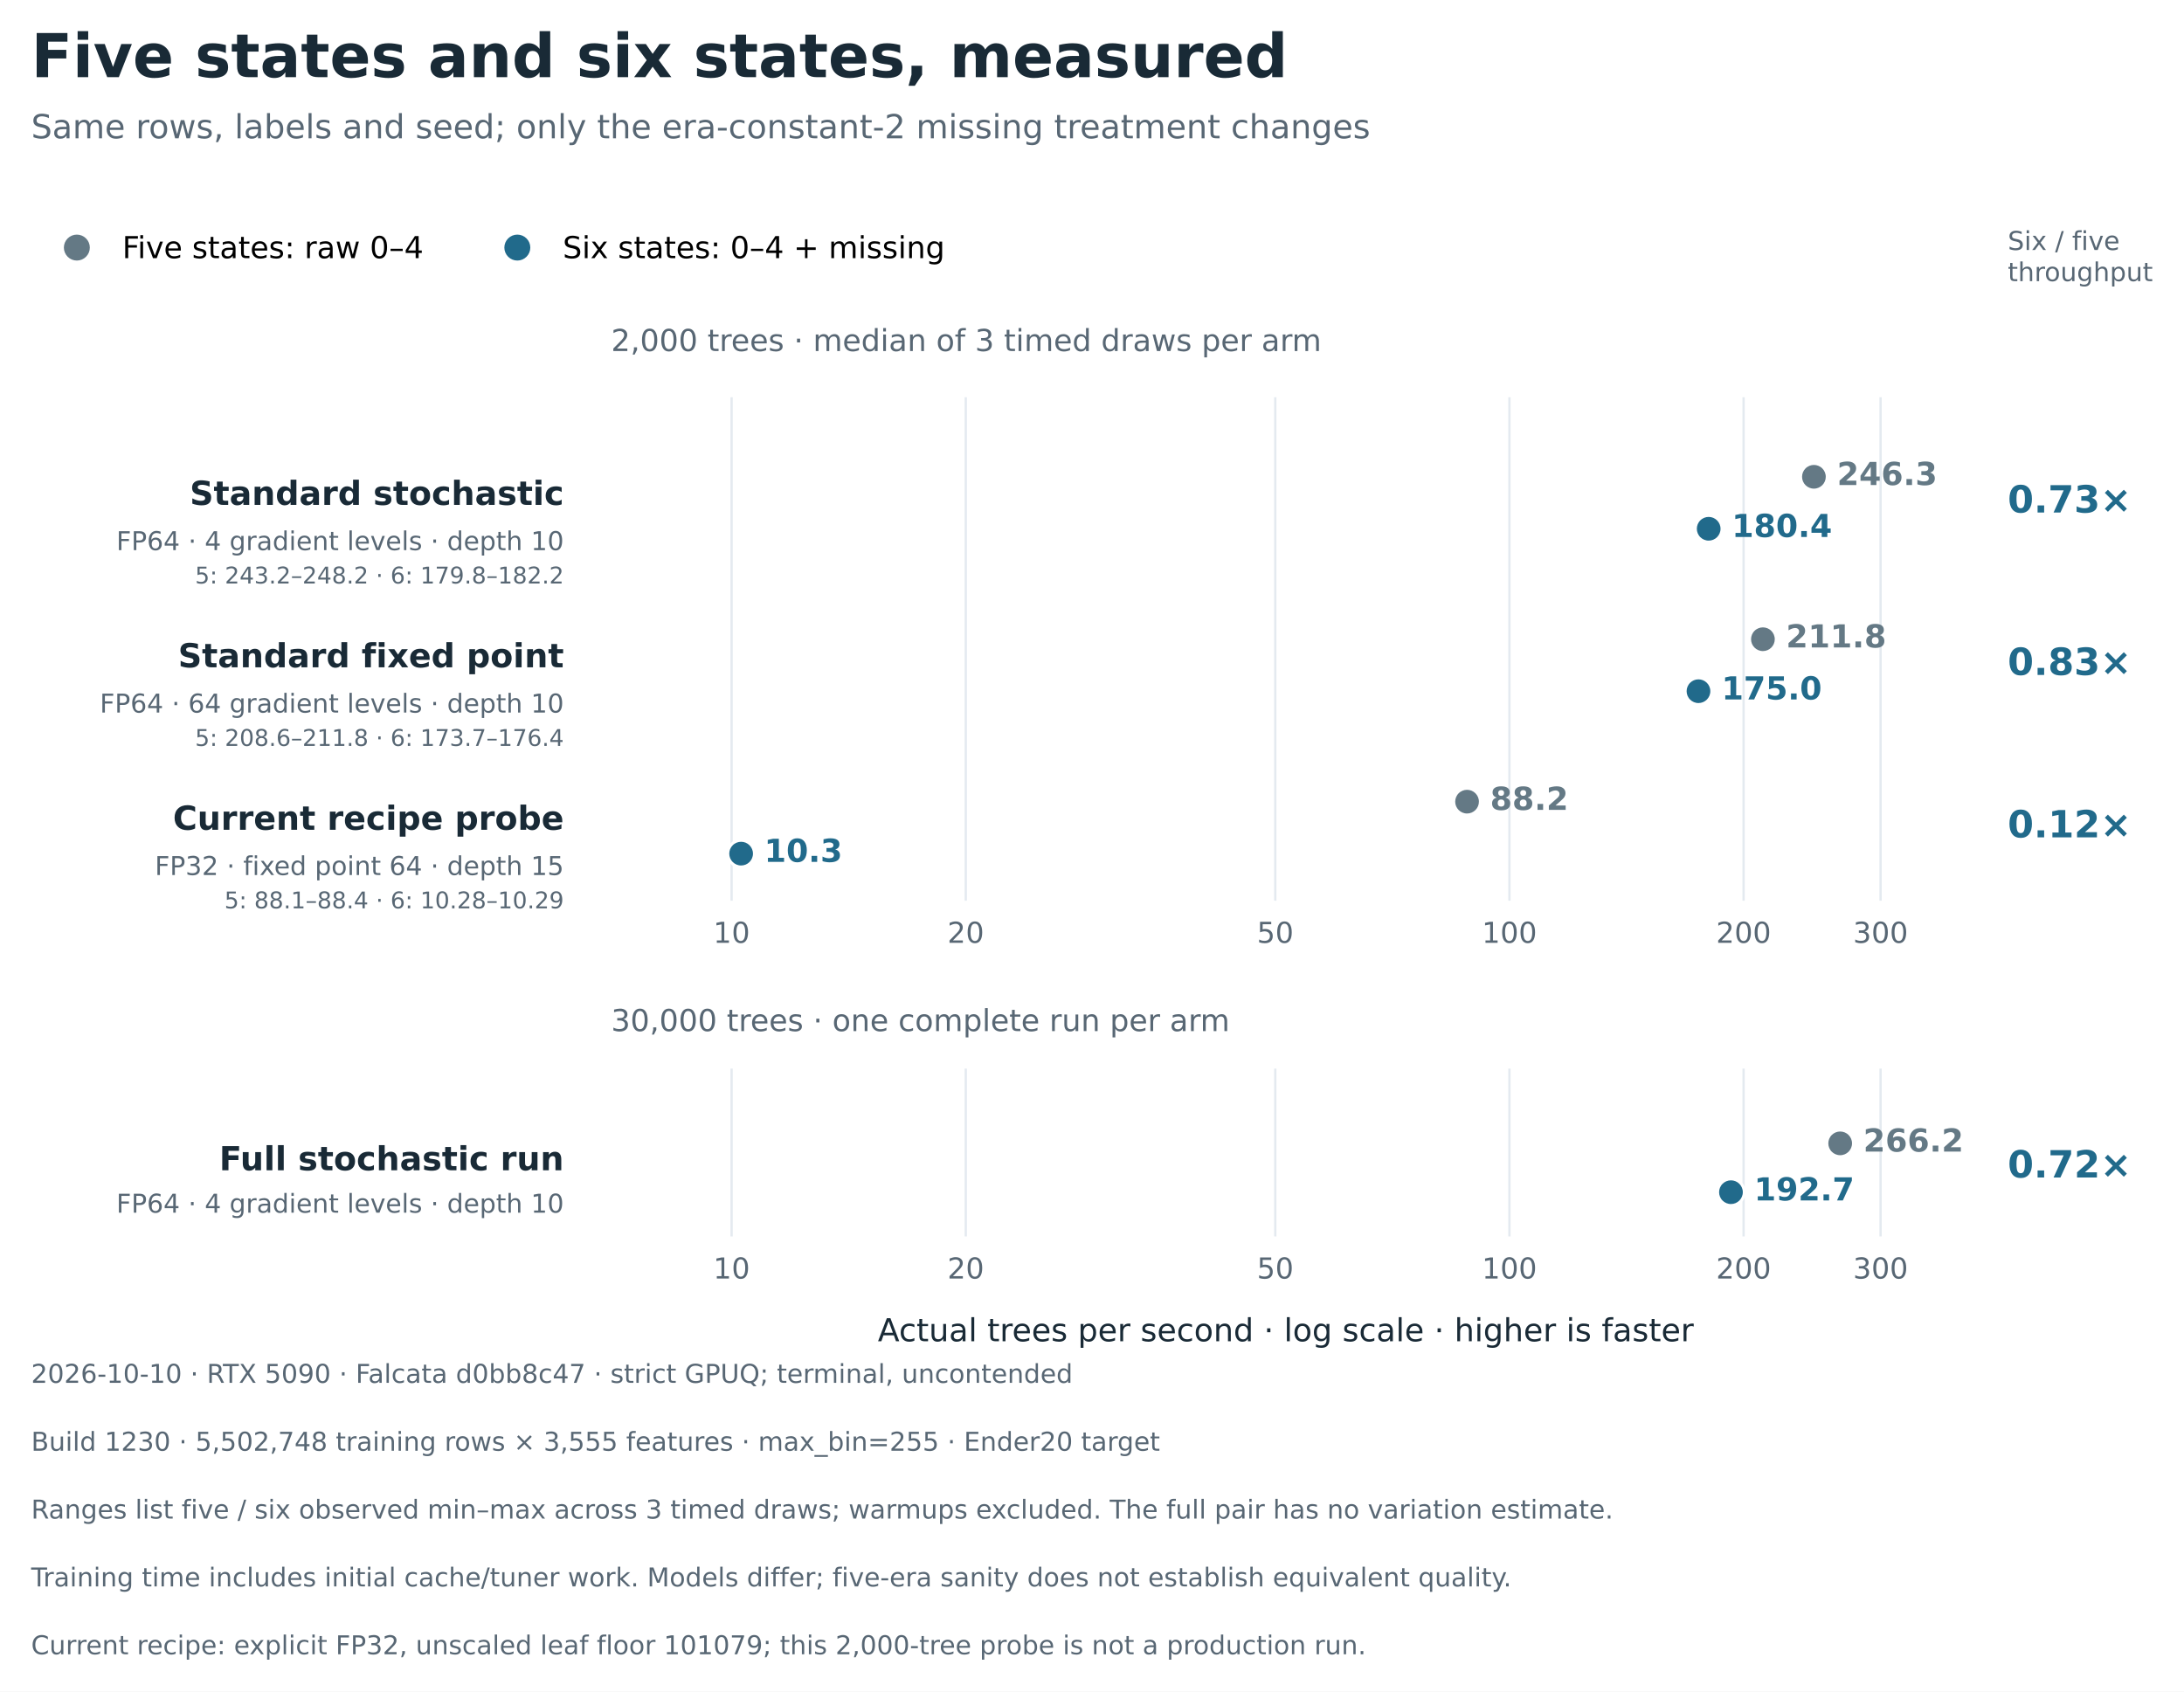
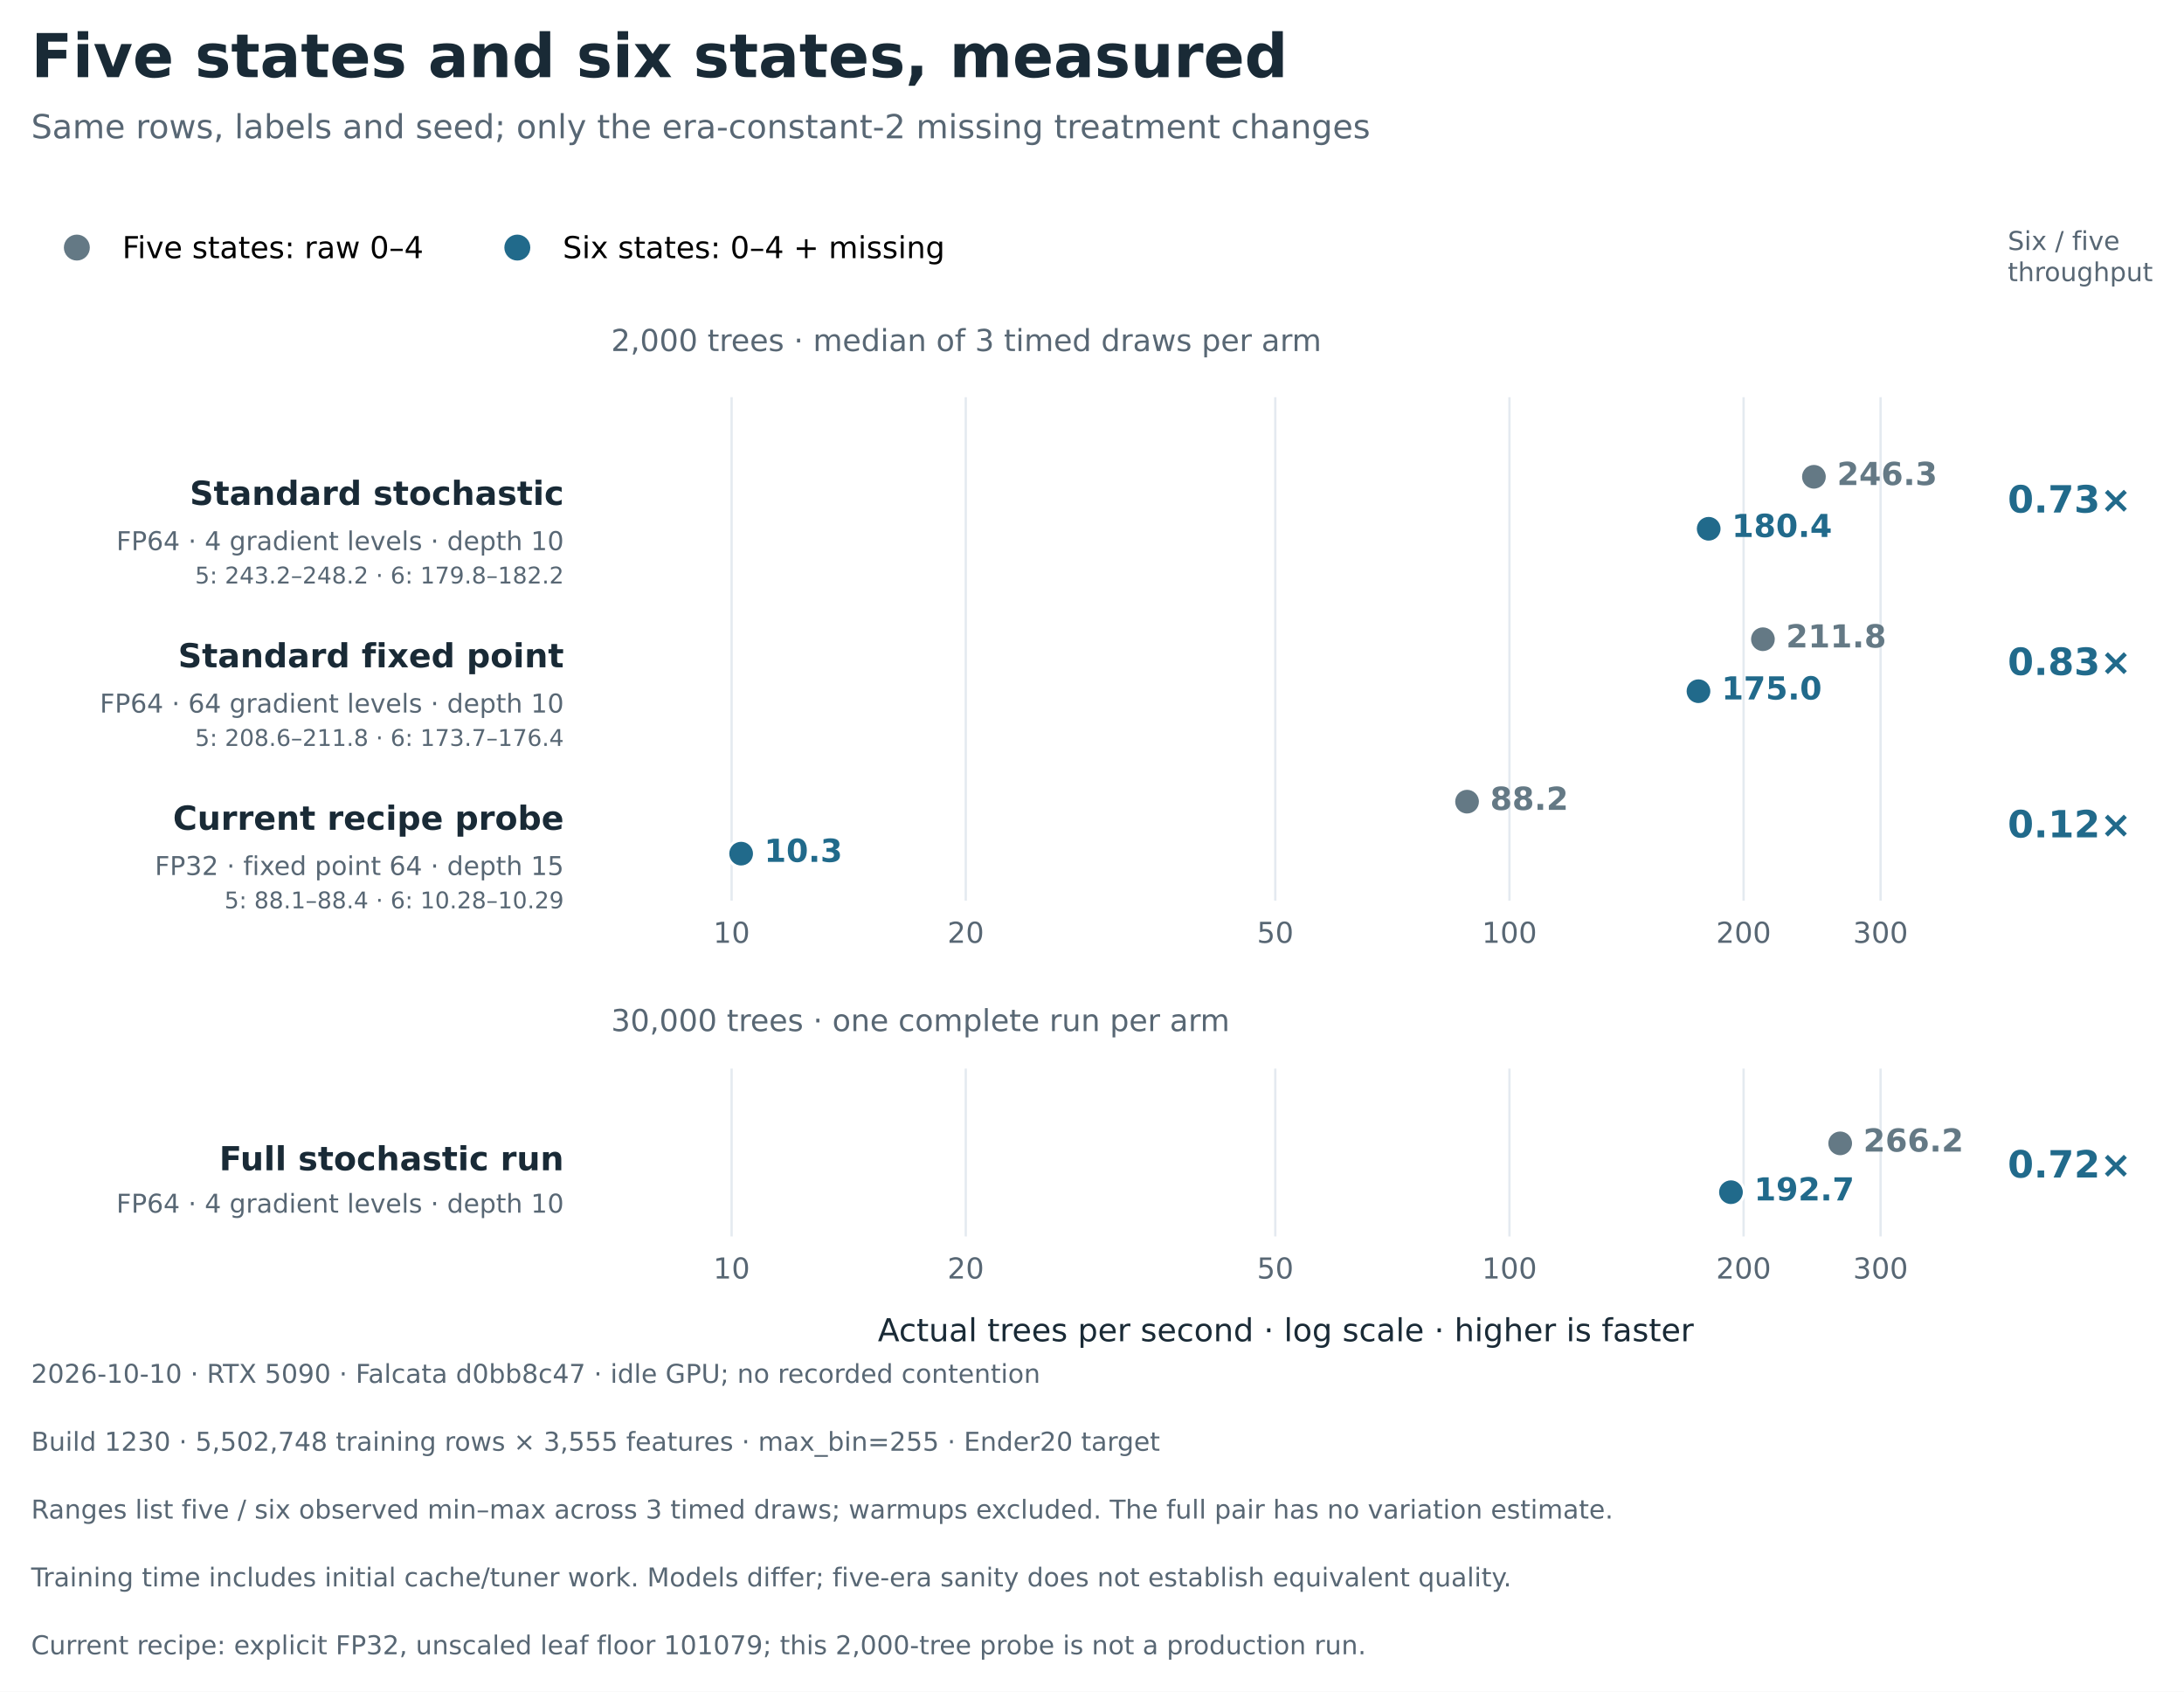
<svg xmlns="http://www.w3.org/2000/svg" xmlns:xlink="http://www.w3.org/1999/xlink" width="757.275pt" height="586.615pt" viewBox="0 0 757.275 586.615" version="1.1">
  <defs>
    <style type="text/css">*{stroke-linejoin: round; stroke-linecap: butt}</style>
  </defs>
  <g id="figure_1">
    <g id="patch_1">
      <path d="M 0 586.615 L 757.275 586.615 L 757.275 0 L 0 0 z " style="fill: #ffffff" />
    </g>
    <g id="axes_1">
      <g id="patch_2">
        <path d="M 211.896 312.35 L 679.752 312.35 L 679.752 137.736 L 211.896 137.736 z " style="fill: #ffffff" />
      </g>
      <g id="matplotlib.axis_1">
        <g id="xtick_1">
          <g id="line2d_1">
            <path d="M 253.674 312.35 L 253.674 137.736 " clip-path="url(#p92c8f6f9a1)" style="fill: none; stroke: #e4eaf0; stroke-width: 0.8; stroke-linecap: square" />
          </g>
          <g id="line2d_2" />
          <g id="text_1">
            <text style="font-size: 10px; font-family: 'DejaVu Sans'; text-anchor: middle; fill: #586774" x="253.674" y="326.948" transform="rotate(-0 253.6741 326.9481)">10</text>
          </g>
        </g>
        <g id="xtick_2">
          <g id="line2d_3">
            <path d="M 334.864 312.35 L 334.864 137.736 " clip-path="url(#p92c8f6f9a1)" style="fill: none; stroke: #e4eaf0; stroke-width: 0.8; stroke-linecap: square" />
          </g>
          <g id="line2d_4" />
          <g id="text_2">
            <text style="font-size: 10px; font-family: 'DejaVu Sans'; text-anchor: middle; fill: #586774" x="334.864" y="326.948" transform="rotate(-0 334.8638 326.9481)">20</text>
          </g>
        </g>
        <g id="xtick_3">
          <g id="line2d_5">
            <path d="M 442.191 312.35 L 442.191 137.736 " clip-path="url(#p92c8f6f9a1)" style="fill: none; stroke: #e4eaf0; stroke-width: 0.8; stroke-linecap: square" />
          </g>
          <g id="line2d_6" />
          <g id="text_3">
            <text style="font-size: 10px; font-family: 'DejaVu Sans'; text-anchor: middle; fill: #586774" x="442.191" y="326.948" transform="rotate(-0 442.1908 326.9481)">50</text>
          </g>
        </g>
        <g id="xtick_4">
          <g id="line2d_7">
            <path d="M 523.381 312.35 L 523.381 137.736 " clip-path="url(#p92c8f6f9a1)" style="fill: none; stroke: #e4eaf0; stroke-width: 0.8; stroke-linecap: square" />
          </g>
          <g id="line2d_8" />
          <g id="text_4">
            <text style="font-size: 10px; font-family: 'DejaVu Sans'; text-anchor: middle; fill: #586774" x="523.381" y="326.948" transform="rotate(-0 523.3806 326.9481)">100</text>
          </g>
        </g>
        <g id="xtick_5">
          <g id="line2d_9">
            <path d="M 604.57 312.35 L 604.57 137.736 " clip-path="url(#p92c8f6f9a1)" style="fill: none; stroke: #e4eaf0; stroke-width: 0.8; stroke-linecap: square" />
          </g>
          <g id="line2d_10" />
          <g id="text_5">
            <text style="font-size: 10px; font-family: 'DejaVu Sans'; text-anchor: middle; fill: #586774" x="604.57" y="326.948" transform="rotate(-0 604.5703 326.9481)">200</text>
          </g>
        </g>
        <g id="xtick_6">
          <g id="line2d_11">
            <path d="M 652.063 312.35 L 652.063 137.736 " clip-path="url(#p92c8f6f9a1)" style="fill: none; stroke: #e4eaf0; stroke-width: 0.8; stroke-linecap: square" />
          </g>
          <g id="line2d_12" />
          <g id="text_6">
            <text style="font-size: 10px; font-family: 'DejaVu Sans'; text-anchor: middle; fill: #586774" x="652.063" y="326.948" transform="rotate(-0 652.0633 326.9481)">300</text>
          </g>
        </g>
        <g id="xtick_7">
          <g id="line2d_13" />
        </g>
        <g id="xtick_8">
          <g id="line2d_14" />
        </g>
        <g id="xtick_9">
          <g id="line2d_15" />
        </g>
        <g id="xtick_10">
          <g id="line2d_16" />
        </g>
        <g id="xtick_11">
          <g id="line2d_17" />
        </g>
        <g id="xtick_12">
          <g id="line2d_18" />
        </g>
        <g id="xtick_13">
          <g id="line2d_19" />
        </g>
        <g id="xtick_14">
          <g id="line2d_20" />
        </g>
        <g id="xtick_15">
          <g id="line2d_21" />
        </g>
      </g>
      <g id="matplotlib.axis_2" />
      <g id="text_7">
        <text style="font-weight: 700; font-size: 11.5px; font-family: 'DejaVu Sans'; text-anchor: end; fill: #192a36" x="195.521" y="175.083" transform="rotate(-0 195.521 175.0834)">Standard stochastic</text>
      </g>
      <g id="text_8">
        <text style="font-size: 9px; font-family: 'DejaVu Sans'; text-anchor: end; fill: #586774" x="195.521" y="190.769" transform="rotate(-0 195.521 190.7687)">FP64 · 4 gradient levels · depth 10</text>
      </g>
      <g id="text_9">
        <text style="font-size: 8px; font-family: 'DejaVu Sans'; text-anchor: end; fill: #586774" x="195.521" y="202.337" transform="rotate(-0 195.521 202.3373)">5: 243.2–248.2 · 6: 179.8–182.2</text>
      </g>
      <g id="LineCollection_1">
        <path d="M 627.495 165.336 L 629.842 165.336 " clip-path="url(#p92c8f6f9a1)" style="fill: none; stroke: #647985; stroke-width: 1.6" />
      </g>
      <g id="line2d_22">
        <defs>
          <path id="meb6c466561" d="M 0 4 L 0 -4 " style="stroke: #647985; stroke-width: 1.3" />
        </defs>
        <g clip-path="url(#p92c8f6f9a1)">
          <use xlink:href="#meb6c466561" x="627.495" y="165.336" style="fill: #1f77b4; stroke: #647985; stroke-width: 1.3" />
        </g>
      </g>
      <g id="line2d_23">
        <g clip-path="url(#p92c8f6f9a1)">
          <use xlink:href="#meb6c466561" x="629.842" y="165.336" style="fill: #1f77b4; stroke: #647985; stroke-width: 1.3" />
        </g>
      </g>
      <g id="text_10">
        <text style="font-weight: 700; font-size: 11px; font-family: 'DejaVu Sans'; text-anchor: start; fill: #647985" x="636.952" y="168.194" transform="rotate(-0 636.9522 168.1938)">246.3</text>
      </g>
      <g id="LineCollection_2">
        <path d="M 592.131 183.361 L 593.681 183.361 " clip-path="url(#p92c8f6f9a1)" style="fill: none; stroke: #216a8b; stroke-width: 1.6" />
      </g>
      <g id="line2d_24">
        <defs>
          <path id="mc515ff8ea9" d="M 0 4 L 0 -4 " style="stroke: #216a8b; stroke-width: 1.3" />
        </defs>
        <g clip-path="url(#p92c8f6f9a1)">
          <use xlink:href="#mc515ff8ea9" x="592.131" y="183.361" style="fill: #1f77b4; stroke: #216a8b; stroke-width: 1.3" />
        </g>
      </g>
      <g id="line2d_25">
        <g clip-path="url(#p92c8f6f9a1)">
          <use xlink:href="#mc515ff8ea9" x="593.681" y="183.361" style="fill: #1f77b4; stroke: #216a8b; stroke-width: 1.3" />
        </g>
      </g>
      <g id="text_11">
        <text style="font-weight: 700; font-size: 11px; font-family: 'DejaVu Sans'; text-anchor: start; fill: #216a8b" x="600.465" y="186.218" transform="rotate(-0 600.4652 186.2185)">180.4</text>
      </g>
      <g id="text_12">
        <text style="font-weight: 700; font-size: 13px; font-family: 'DejaVu Sans'; text-anchor: start; fill: #216a8b" x="696.127" y="177.726" transform="rotate(-0 696.127 177.7257)">0.73×</text>
      </g>
      <g id="text_13">
        <text style="font-weight: 700; font-size: 11.5px; font-family: 'DejaVu Sans'; text-anchor: end; fill: #192a36" x="195.521" y="231.411" transform="rotate(-0 195.521 231.4106)">Standard fixed point</text>
      </g>
      <g id="text_14">
        <text style="font-size: 9px; font-family: 'DejaVu Sans'; text-anchor: end; fill: #586774" x="195.521" y="247.096" transform="rotate(-0 195.521 247.096)">FP64 · 64 gradient levels · depth 10</text>
      </g>
      <g id="text_15">
        <text style="font-size: 8px; font-family: 'DejaVu Sans'; text-anchor: end; fill: #586774" x="195.521" y="258.665" transform="rotate(-0 195.521 258.6646)">5: 208.6–211.8 · 6: 173.7–176.4</text>
      </g>
      <g id="LineCollection_3">
        <path d="M 609.506 221.664 L 611.284 221.664 " clip-path="url(#p92c8f6f9a1)" style="fill: none; stroke: #647985; stroke-width: 1.6" />
      </g>
      <g id="line2d_26">
        <g clip-path="url(#p92c8f6f9a1)">
          <use xlink:href="#meb6c466561" x="609.506" y="221.664" style="fill: #1f77b4; stroke: #647985; stroke-width: 1.3" />
        </g>
      </g>
      <g id="line2d_27">
        <g clip-path="url(#p92c8f6f9a1)">
          <use xlink:href="#meb6c466561" x="611.284" y="221.664" style="fill: #1f77b4; stroke: #647985; stroke-width: 1.3" />
        </g>
      </g>
      <g id="text_16">
        <text style="font-weight: 700; font-size: 11px; font-family: 'DejaVu Sans'; text-anchor: start; fill: #647985" x="619.267" y="224.521" transform="rotate(-0 619.2667 224.521)">211.8</text>
      </g>
      <g id="LineCollection_4">
        <path d="M 588.036 239.688 L 589.889 239.688 " clip-path="url(#p92c8f6f9a1)" style="fill: none; stroke: #216a8b; stroke-width: 1.6" />
      </g>
      <g id="line2d_28">
        <g clip-path="url(#p92c8f6f9a1)">
          <use xlink:href="#mc515ff8ea9" x="588.036" y="239.688" style="fill: #1f77b4; stroke: #216a8b; stroke-width: 1.3" />
        </g>
      </g>
      <g id="line2d_29">
        <g clip-path="url(#p92c8f6f9a1)">
          <use xlink:href="#mc515ff8ea9" x="589.889" y="239.688" style="fill: #1f77b4; stroke: #216a8b; stroke-width: 1.3" />
        </g>
      </g>
      <g id="text_17">
        <text style="font-weight: 700; font-size: 11px; font-family: 'DejaVu Sans'; text-anchor: start; fill: #216a8b" x="596.925" y="242.546" transform="rotate(-0 596.9252 242.5457)">175.0</text>
      </g>
      <g id="text_18">
        <text style="font-weight: 700; font-size: 13px; font-family: 'DejaVu Sans'; text-anchor: start; fill: #216a8b" x="696.127" y="234.053" transform="rotate(-0 696.127 234.0529)">0.83×</text>
      </g>
      <g id="text_19">
        <text style="font-weight: 700; font-size: 11.5px; font-family: 'DejaVu Sans'; text-anchor: end; fill: #192a36" x="195.521" y="287.738" transform="rotate(-0 195.521 287.7378)">Current recipe probe</text>
      </g>
      <g id="text_20">
        <text style="font-size: 9px; font-family: 'DejaVu Sans'; text-anchor: end; fill: #586774" x="195.521" y="303.423" transform="rotate(-0 195.521 303.4232)">FP32 · fixed point 64 · depth 15</text>
      </g>
      <g id="text_21">
        <text style="font-size: 8px; font-family: 'DejaVu Sans'; text-anchor: end; fill: #586774" x="195.521" y="314.992" transform="rotate(-0 195.521 314.9918)">5: 88.1–88.4 · 6: 10.28–10.29</text>
      </g>
      <g id="LineCollection_5">
        <path d="M 508.547 277.991 L 508.875 277.991 " clip-path="url(#p92c8f6f9a1)" style="fill: none; stroke: #647985; stroke-width: 1.6" />
      </g>
      <g id="line2d_30">
        <g clip-path="url(#p92c8f6f9a1)">
          <use xlink:href="#meb6c466561" x="508.547" y="277.991" style="fill: #1f77b4; stroke: #647985; stroke-width: 1.3" />
        </g>
      </g>
      <g id="line2d_31">
        <g clip-path="url(#p92c8f6f9a1)">
          <use xlink:href="#meb6c466561" x="508.875" y="277.991" style="fill: #1f77b4; stroke: #647985; stroke-width: 1.3" />
        </g>
      </g>
      <g id="text_22">
        <text style="font-weight: 700; font-size: 11px; font-family: 'DejaVu Sans'; text-anchor: start; fill: #647985" x="516.683" y="280.848" transform="rotate(-0 516.6834 280.8482)">88.2</text>
      </g>
      <g id="LineCollection_6">
        <path d="M 256.899 296.016 L 257.006 296.016 " clip-path="url(#p92c8f6f9a1)" style="fill: none; stroke: #216a8b; stroke-width: 1.6" />
      </g>
      <g id="line2d_32">
        <g clip-path="url(#p92c8f6f9a1)">
          <use xlink:href="#mc515ff8ea9" x="256.899" y="296.016" style="fill: #1f77b4; stroke: #216a8b; stroke-width: 1.3" />
        </g>
      </g>
      <g id="line2d_33">
        <g clip-path="url(#p92c8f6f9a1)">
          <use xlink:href="#mc515ff8ea9" x="257.006" y="296.016" style="fill: #1f77b4; stroke: #216a8b; stroke-width: 1.3" />
        </g>
      </g>
      <g id="text_23">
        <text style="font-weight: 700; font-size: 11px; font-family: 'DejaVu Sans'; text-anchor: start; fill: #216a8b" x="264.973" y="298.873" transform="rotate(-0 264.9727 298.8729)">10.3</text>
      </g>
      <g id="text_24">
        <text style="font-weight: 700; font-size: 13px; font-family: 'DejaVu Sans'; text-anchor: start; fill: #216a8b" x="696.127" y="290.38" transform="rotate(-0 696.127 290.3801)">0.12×</text>
      </g>
      <g id="text_25">
        <text style="font-size: 10.5px; font-family: 'DejaVu Sans'; text-anchor: start; fill: #586774" x="211.896" y="121.736" transform="rotate(-0 211.896 121.736)">2,000 trees · median of 3 timed draws per arm</text>
      </g>
      <g id="PathCollection_1">
        <defs>
          <path id="mf60b311d14" d="M 0 4.61 C 1.223 4.61 2.395 4.124 3.26 3.26 C 4.124 2.395 4.61 1.223 4.61 0 C 4.61 -1.223 4.124 -2.395 3.26 -3.26 C 2.395 -4.124 1.223 -4.61 0 -4.61 C -1.223 -4.61 -2.395 -4.124 -3.26 -3.26 C -4.124 -2.395 -4.61 -1.223 -4.61 0 C -4.61 1.223 -4.124 2.395 -3.26 3.26 C -2.395 4.124 -1.223 4.61 0 4.61 z " style="stroke: #ffffff" />
        </defs>
        <g clip-path="url(#p92c8f6f9a1)">
          <use xlink:href="#mf60b311d14" x="628.952" y="165.336" style="fill: #647985; stroke: #ffffff" />
        </g>
      </g>
      <g id="PathCollection_2">
        <defs>
          <path id="m1a1ed55497" d="M 0 4.61 C 1.223 4.61 2.395 4.124 3.26 3.26 C 4.124 2.395 4.61 1.223 4.61 0 C 4.61 -1.223 4.124 -2.395 3.26 -3.26 C 2.395 -4.124 1.223 -4.61 0 -4.61 C -1.223 -4.61 -2.395 -4.124 -3.26 -3.26 C -4.124 -2.395 -4.61 -1.223 -4.61 0 C -4.61 1.223 -4.124 2.395 -3.26 3.26 C -2.395 4.124 -1.223 4.61 0 4.61 z " style="stroke: #ffffff" />
        </defs>
        <g clip-path="url(#p92c8f6f9a1)">
          <use xlink:href="#m1a1ed55497" x="592.465" y="183.361" style="fill: #216a8b; stroke: #ffffff" />
        </g>
      </g>
      <g id="PathCollection_3">
        <g clip-path="url(#p92c8f6f9a1)">
          <use xlink:href="#mf60b311d14" x="611.267" y="221.664" style="fill: #647985; stroke: #ffffff" />
        </g>
      </g>
      <g id="PathCollection_4">
        <g clip-path="url(#p92c8f6f9a1)">
          <use xlink:href="#m1a1ed55497" x="588.925" y="239.688" style="fill: #216a8b; stroke: #ffffff" />
        </g>
      </g>
      <g id="PathCollection_5">
        <g clip-path="url(#p92c8f6f9a1)">
          <use xlink:href="#mf60b311d14" x="508.683" y="277.991" style="fill: #647985; stroke: #ffffff" />
        </g>
      </g>
      <g id="PathCollection_6">
        <g clip-path="url(#p92c8f6f9a1)">
          <use xlink:href="#m1a1ed55497" x="256.973" y="296.016" style="fill: #216a8b; stroke: #ffffff" />
        </g>
      </g>
    </g>
    <g id="axes_2">
      <g id="patch_3">
        <path d="M 211.896 428.76 L 679.752 428.76 L 679.752 370.555 L 211.896 370.555 z " style="fill: #ffffff" />
      </g>
      <g id="matplotlib.axis_3">
        <g id="xtick_16">
          <g id="line2d_34">
            <path d="M 253.674 428.76 L 253.674 370.555 " clip-path="url(#p3c3ae688a8)" style="fill: none; stroke: #e4eaf0; stroke-width: 0.8; stroke-linecap: square" />
          </g>
          <g id="line2d_35" />
          <g id="text_26">
            <text style="font-size: 10px; font-family: 'DejaVu Sans'; text-anchor: middle; fill: #586774" x="253.674" y="443.358" transform="rotate(-0 253.6741 443.3577)">10</text>
          </g>
        </g>
        <g id="xtick_17">
          <g id="line2d_36">
            <path d="M 334.864 428.76 L 334.864 370.555 " clip-path="url(#p3c3ae688a8)" style="fill: none; stroke: #e4eaf0; stroke-width: 0.8; stroke-linecap: square" />
          </g>
          <g id="line2d_37" />
          <g id="text_27">
            <text style="font-size: 10px; font-family: 'DejaVu Sans'; text-anchor: middle; fill: #586774" x="334.864" y="443.358" transform="rotate(-0 334.8638 443.3577)">20</text>
          </g>
        </g>
        <g id="xtick_18">
          <g id="line2d_38">
            <path d="M 442.191 428.76 L 442.191 370.555 " clip-path="url(#p3c3ae688a8)" style="fill: none; stroke: #e4eaf0; stroke-width: 0.8; stroke-linecap: square" />
          </g>
          <g id="line2d_39" />
          <g id="text_28">
            <text style="font-size: 10px; font-family: 'DejaVu Sans'; text-anchor: middle; fill: #586774" x="442.191" y="443.358" transform="rotate(-0 442.1908 443.3577)">50</text>
          </g>
        </g>
        <g id="xtick_19">
          <g id="line2d_40">
            <path d="M 523.381 428.76 L 523.381 370.555 " clip-path="url(#p3c3ae688a8)" style="fill: none; stroke: #e4eaf0; stroke-width: 0.8; stroke-linecap: square" />
          </g>
          <g id="line2d_41" />
          <g id="text_29">
            <text style="font-size: 10px; font-family: 'DejaVu Sans'; text-anchor: middle; fill: #586774" x="523.381" y="443.358" transform="rotate(-0 523.3806 443.3577)">100</text>
          </g>
        </g>
        <g id="xtick_20">
          <g id="line2d_42">
            <path d="M 604.57 428.76 L 604.57 370.555 " clip-path="url(#p3c3ae688a8)" style="fill: none; stroke: #e4eaf0; stroke-width: 0.8; stroke-linecap: square" />
          </g>
          <g id="line2d_43" />
          <g id="text_30">
            <text style="font-size: 10px; font-family: 'DejaVu Sans'; text-anchor: middle; fill: #586774" x="604.57" y="443.358" transform="rotate(-0 604.5703 443.3577)">200</text>
          </g>
        </g>
        <g id="xtick_21">
          <g id="line2d_44">
            <path d="M 652.063 428.76 L 652.063 370.555 " clip-path="url(#p3c3ae688a8)" style="fill: none; stroke: #e4eaf0; stroke-width: 0.8; stroke-linecap: square" />
          </g>
          <g id="line2d_45" />
          <g id="text_31">
            <text style="font-size: 10px; font-family: 'DejaVu Sans'; text-anchor: middle; fill: #586774" x="652.063" y="443.358" transform="rotate(-0 652.0633 443.3577)">300</text>
          </g>
        </g>
        <g id="xtick_22">
          <g id="line2d_46" />
        </g>
        <g id="xtick_23">
          <g id="line2d_47" />
        </g>
        <g id="xtick_24">
          <g id="line2d_48" />
        </g>
        <g id="xtick_25">
          <g id="line2d_49" />
        </g>
        <g id="xtick_26">
          <g id="line2d_50" />
        </g>
        <g id="xtick_27">
          <g id="line2d_51" />
        </g>
        <g id="xtick_28">
          <g id="line2d_52" />
        </g>
        <g id="xtick_29">
          <g id="line2d_53" />
        </g>
        <g id="xtick_30">
          <g id="line2d_54" />
        </g>
        <g id="text_32">
          <text style="font-size: 11px; font-family: 'DejaVu Sans'; text-anchor: middle; fill: #192a36" x="445.824" y="465.118" transform="rotate(-0 445.824 465.1183)">Actual trees per second   ·   log scale   ·   higher is faster</text>
        </g>
      </g>
      <g id="matplotlib.axis_4" />
      <g id="text_33">
        <text style="font-weight: 700; font-size: 11.5px; font-family: 'DejaVu Sans'; text-anchor: end; fill: #192a36" x="195.521" y="405.82" transform="rotate(-0 195.521 405.8202)">Full stochastic run</text>
      </g>
      <g id="text_34">
        <text style="font-size: 9px; font-family: 'DejaVu Sans'; text-anchor: end; fill: #586774" x="195.521" y="420.516" transform="rotate(-0 195.521 420.5156)">FP64 · 4 gradient levels · depth 10</text>
      </g>
      <g id="text_35">
        <text style="font-weight: 700; font-size: 11px; font-family: 'DejaVu Sans'; text-anchor: start; fill: #647985" x="646.057" y="399.34" transform="rotate(-0 646.0566 399.3402)">266.2</text>
      </g>
      <g id="text_36">
        <text style="font-weight: 700; font-size: 11px; font-family: 'DejaVu Sans'; text-anchor: start; fill: #216a8b" x="608.186" y="416.273" transform="rotate(-0 608.1856 416.2725)">192.7</text>
      </g>
      <g id="text_37">
        <text style="font-weight: 700; font-size: 13px; font-family: 'DejaVu Sans'; text-anchor: start; fill: #216a8b" x="696.127" y="408.326" transform="rotate(-0 696.127 408.3259)">0.72×</text>
      </g>
      <g id="text_38">
        <text style="font-size: 10.5px; font-family: 'DejaVu Sans'; text-anchor: start; fill: #586774" x="211.896" y="357.555" transform="rotate(-0 211.896 357.5552)">30,000 trees · one complete run per arm</text>
      </g>
      <g id="PathCollection_7">
        <g clip-path="url(#p3c3ae688a8)">
          <use xlink:href="#mf60b311d14" x="638.057" y="396.483" style="fill: #647985; stroke: #ffffff" />
        </g>
      </g>
      <g id="PathCollection_8">
        <g clip-path="url(#p3c3ae688a8)">
          <use xlink:href="#m1a1ed55497" x="600.186" y="413.415" style="fill: #216a8b; stroke: #ffffff" />
        </g>
      </g>
    </g>
    <g id="text_39">
      <text style="font-weight: 700; font-size: 21px; font-family: 'DejaVu Sans'; text-anchor: start; fill: #192a36" x="10.8" y="26.757" transform="rotate(-0 10.8 26.75672)">Five states and six states, measured</text>
    </g>
    <g id="text_40">
      <text style="font-size: 11.5px; font-family: 'DejaVu Sans'; text-anchor: start; fill: #586774" x="10.8" y="47.952" transform="rotate(-0 10.8 47.952)">Same rows, labels and seed; only the era-constant-2 missing treatment changes</text>
    </g>
    <g id="text_41">
      <text style="font-size: 9px; font-family: 'DejaVu Sans'; fill: #586774" transform="translate(696.168 86.68554)">Six / five</text>
      <text style="font-size: 9px; font-family: 'DejaVu Sans'; fill: #586774" transform="translate(696.168 97.488)">throughput</text>
    </g>
    <g id="text_42">
-       <text style="font-size: 9px; font-family: 'DejaVu Sans'; text-anchor: start; fill: #586774" x="10.8" y="479.534" transform="rotate(-0 10.8 479.5344)">2026-10-10 · RTX 5090 · Falcata d0bb8c47 · strict GPUQ; terminal, uncontended</text>
+       <text style="font-size: 9px; font-family: 'DejaVu Sans'; text-anchor: start; fill: #586774" x="10.8" y="479.534" transform="rotate(-0 10.8 479.5344)">2026-10-10 · RTX 5090 · Falcata d0bb8c47 · idle GPU; no recorded contention</text>
    </g>
    <g id="text_43">
      <text style="font-size: 9px; font-family: 'DejaVu Sans'; text-anchor: start; fill: #586774" x="10.8" y="503.064" transform="rotate(-0 10.8 503.064)">Build 1230 · 5,502,748 training rows × 3,555 features · max_bin=255 · Ender20 target</text>
    </g>
    <g id="text_44">
      <text style="font-size: 9px; font-family: 'DejaVu Sans'; text-anchor: start; fill: #586774" x="10.8" y="526.594" transform="rotate(-0 10.8 526.5936)">Ranges list five / six observed min–max across 3 timed draws; warmups excluded. The full pair has no variation estimate.</text>
    </g>
    <g id="text_45">
      <text style="font-size: 9px; font-family: 'DejaVu Sans'; text-anchor: start; fill: #586774" x="10.8" y="550.123" transform="rotate(-0 10.8 550.1232)">Training time includes initial cache/tuner work. Models differ; five-era sanity does not establish equivalent quality.</text>
    </g>
    <g id="text_46">
      <text style="font-size: 9px; font-family: 'DejaVu Sans'; text-anchor: start; fill: #586774" x="10.8" y="573.653" transform="rotate(-0 10.8 573.6528)">Current recipe: explicit FP32, unscaled leaf floor 101079; this 2,000-tree probe is not a production run.</text>
    </g>
    <g id="legend_1">
      <g id="line2d_55">
        <defs>
          <path id="ma42857427e" d="M 0 4 C 1.061 4 2.078 3.579 2.828 2.828 C 3.579 2.078 4 1.061 4 0 C 4 -1.061 3.579 -2.078 2.828 -2.828 C 2.078 -3.579 1.061 -4 0 -4 C -1.061 -4 -2.078 -3.579 -2.828 -2.828 C -3.579 -2.078 -4 -1.061 -4 0 C -4 1.061 -3.579 2.078 -2.828 2.828 C -2.078 3.579 -1.061 4 0 4 z " style="stroke: #647985" />
        </defs>
        <g>
          <use xlink:href="#ma42857427e" x="26.646" y="85.854" style="fill: #647985; stroke: #647985" />
        </g>
      </g>
      <g id="text_47">
        <text style="font-size: 10.5px; font-family: 'DejaVu Sans'; text-anchor: start" x="42.396" y="89.529" transform="rotate(-0 42.396 89.52916)">Five states: raw 0–4</text>
      </g>
      <g id="line2d_56">
        <defs>
          <path id="ma7ed7c118e" d="M 0 4 C 1.061 4 2.078 3.579 2.828 2.828 C 3.579 2.078 4 1.061 4 0 C 4 -1.061 3.579 -2.078 2.828 -2.828 C 2.078 -3.579 1.061 -4 0 -4 C -1.061 -4 -2.078 -3.579 -2.828 -2.828 C -3.579 -2.078 -4 -1.061 -4 0 C -4 1.061 -3.579 2.078 -2.828 2.828 C -2.078 3.579 -1.061 4 0 4 z " style="stroke: #216a8b" />
        </defs>
        <g>
          <use xlink:href="#ma7ed7c118e" x="179.378" y="85.854" style="fill: #216a8b; stroke: #216a8b" />
        </g>
      </g>
      <g id="text_48">
        <text style="font-size: 10.5px; font-family: 'DejaVu Sans'; text-anchor: start" x="195.128" y="89.529" transform="rotate(-0 195.1283 89.52916)">Six states: 0–4 + missing</text>
      </g>
    </g>
  </g>
  <defs>
    <clipPath id="p92c8f6f9a1">
      <rect x="211.896" y="137.736" width="467.856" height="174.614" />
    </clipPath>
    <clipPath id="p3c3ae688a8">
      <rect x="211.896" y="370.555" width="467.856" height="58.205" />
    </clipPath>
  </defs>
</svg>
